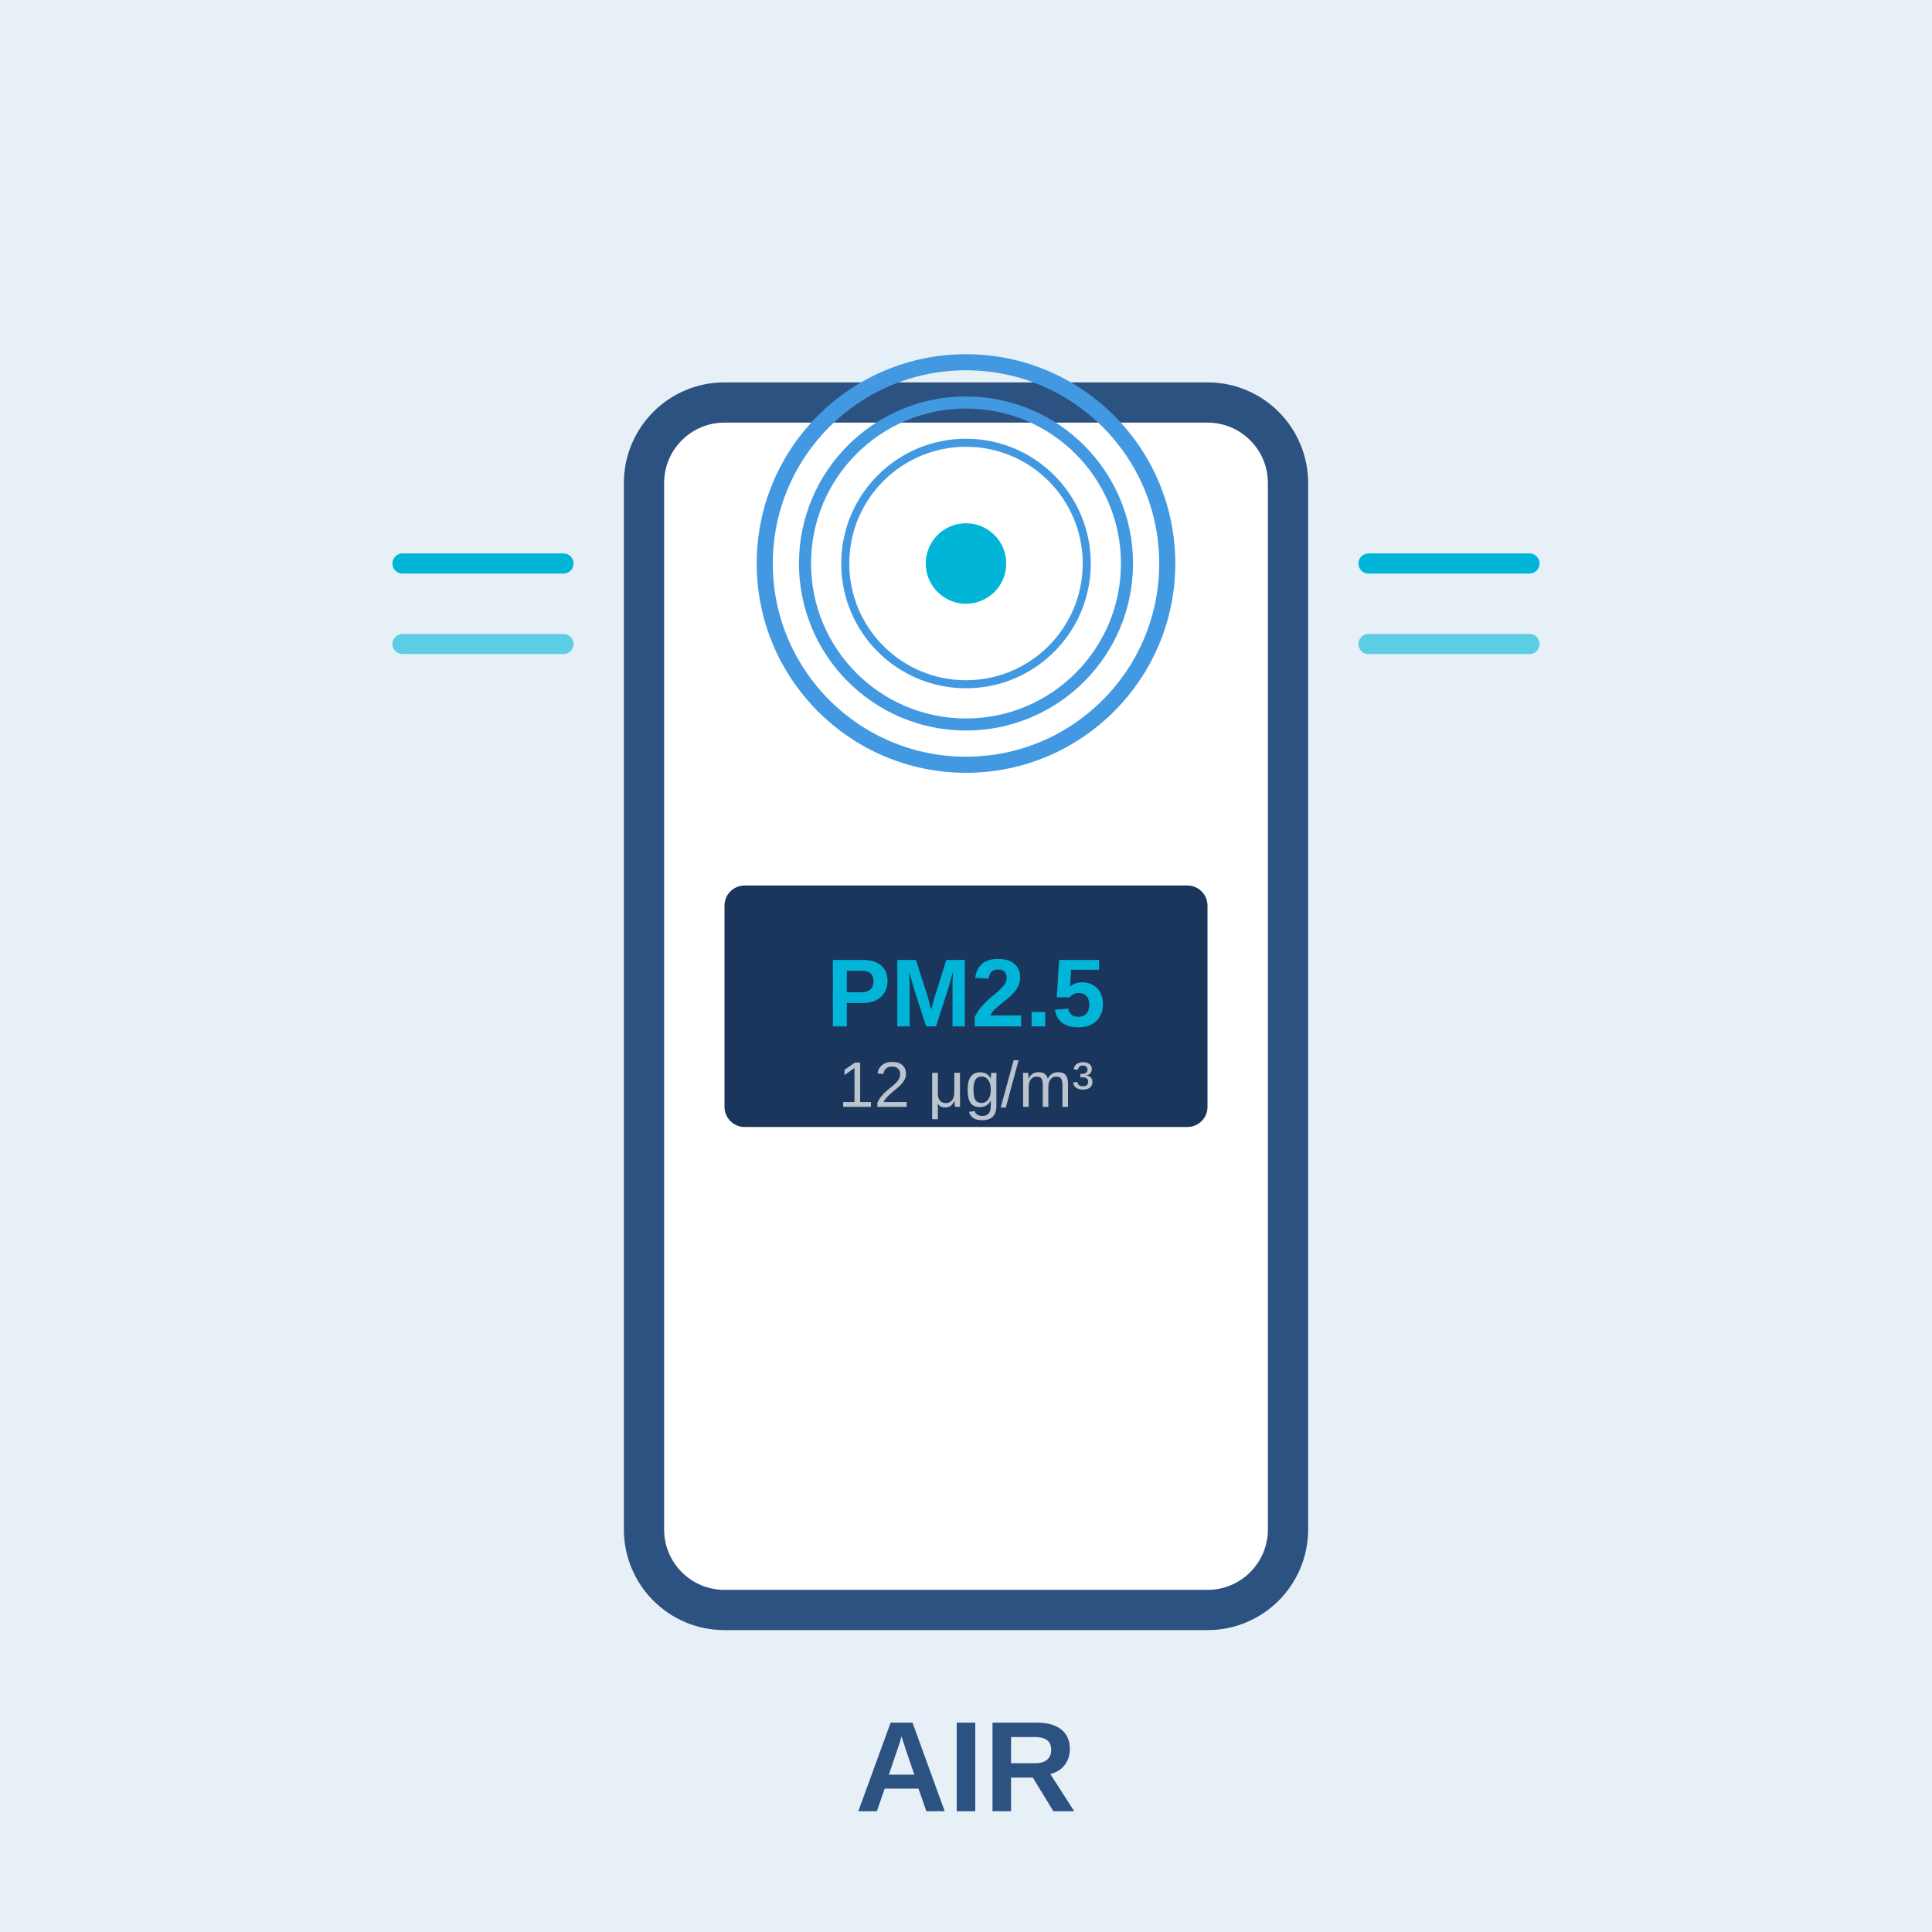
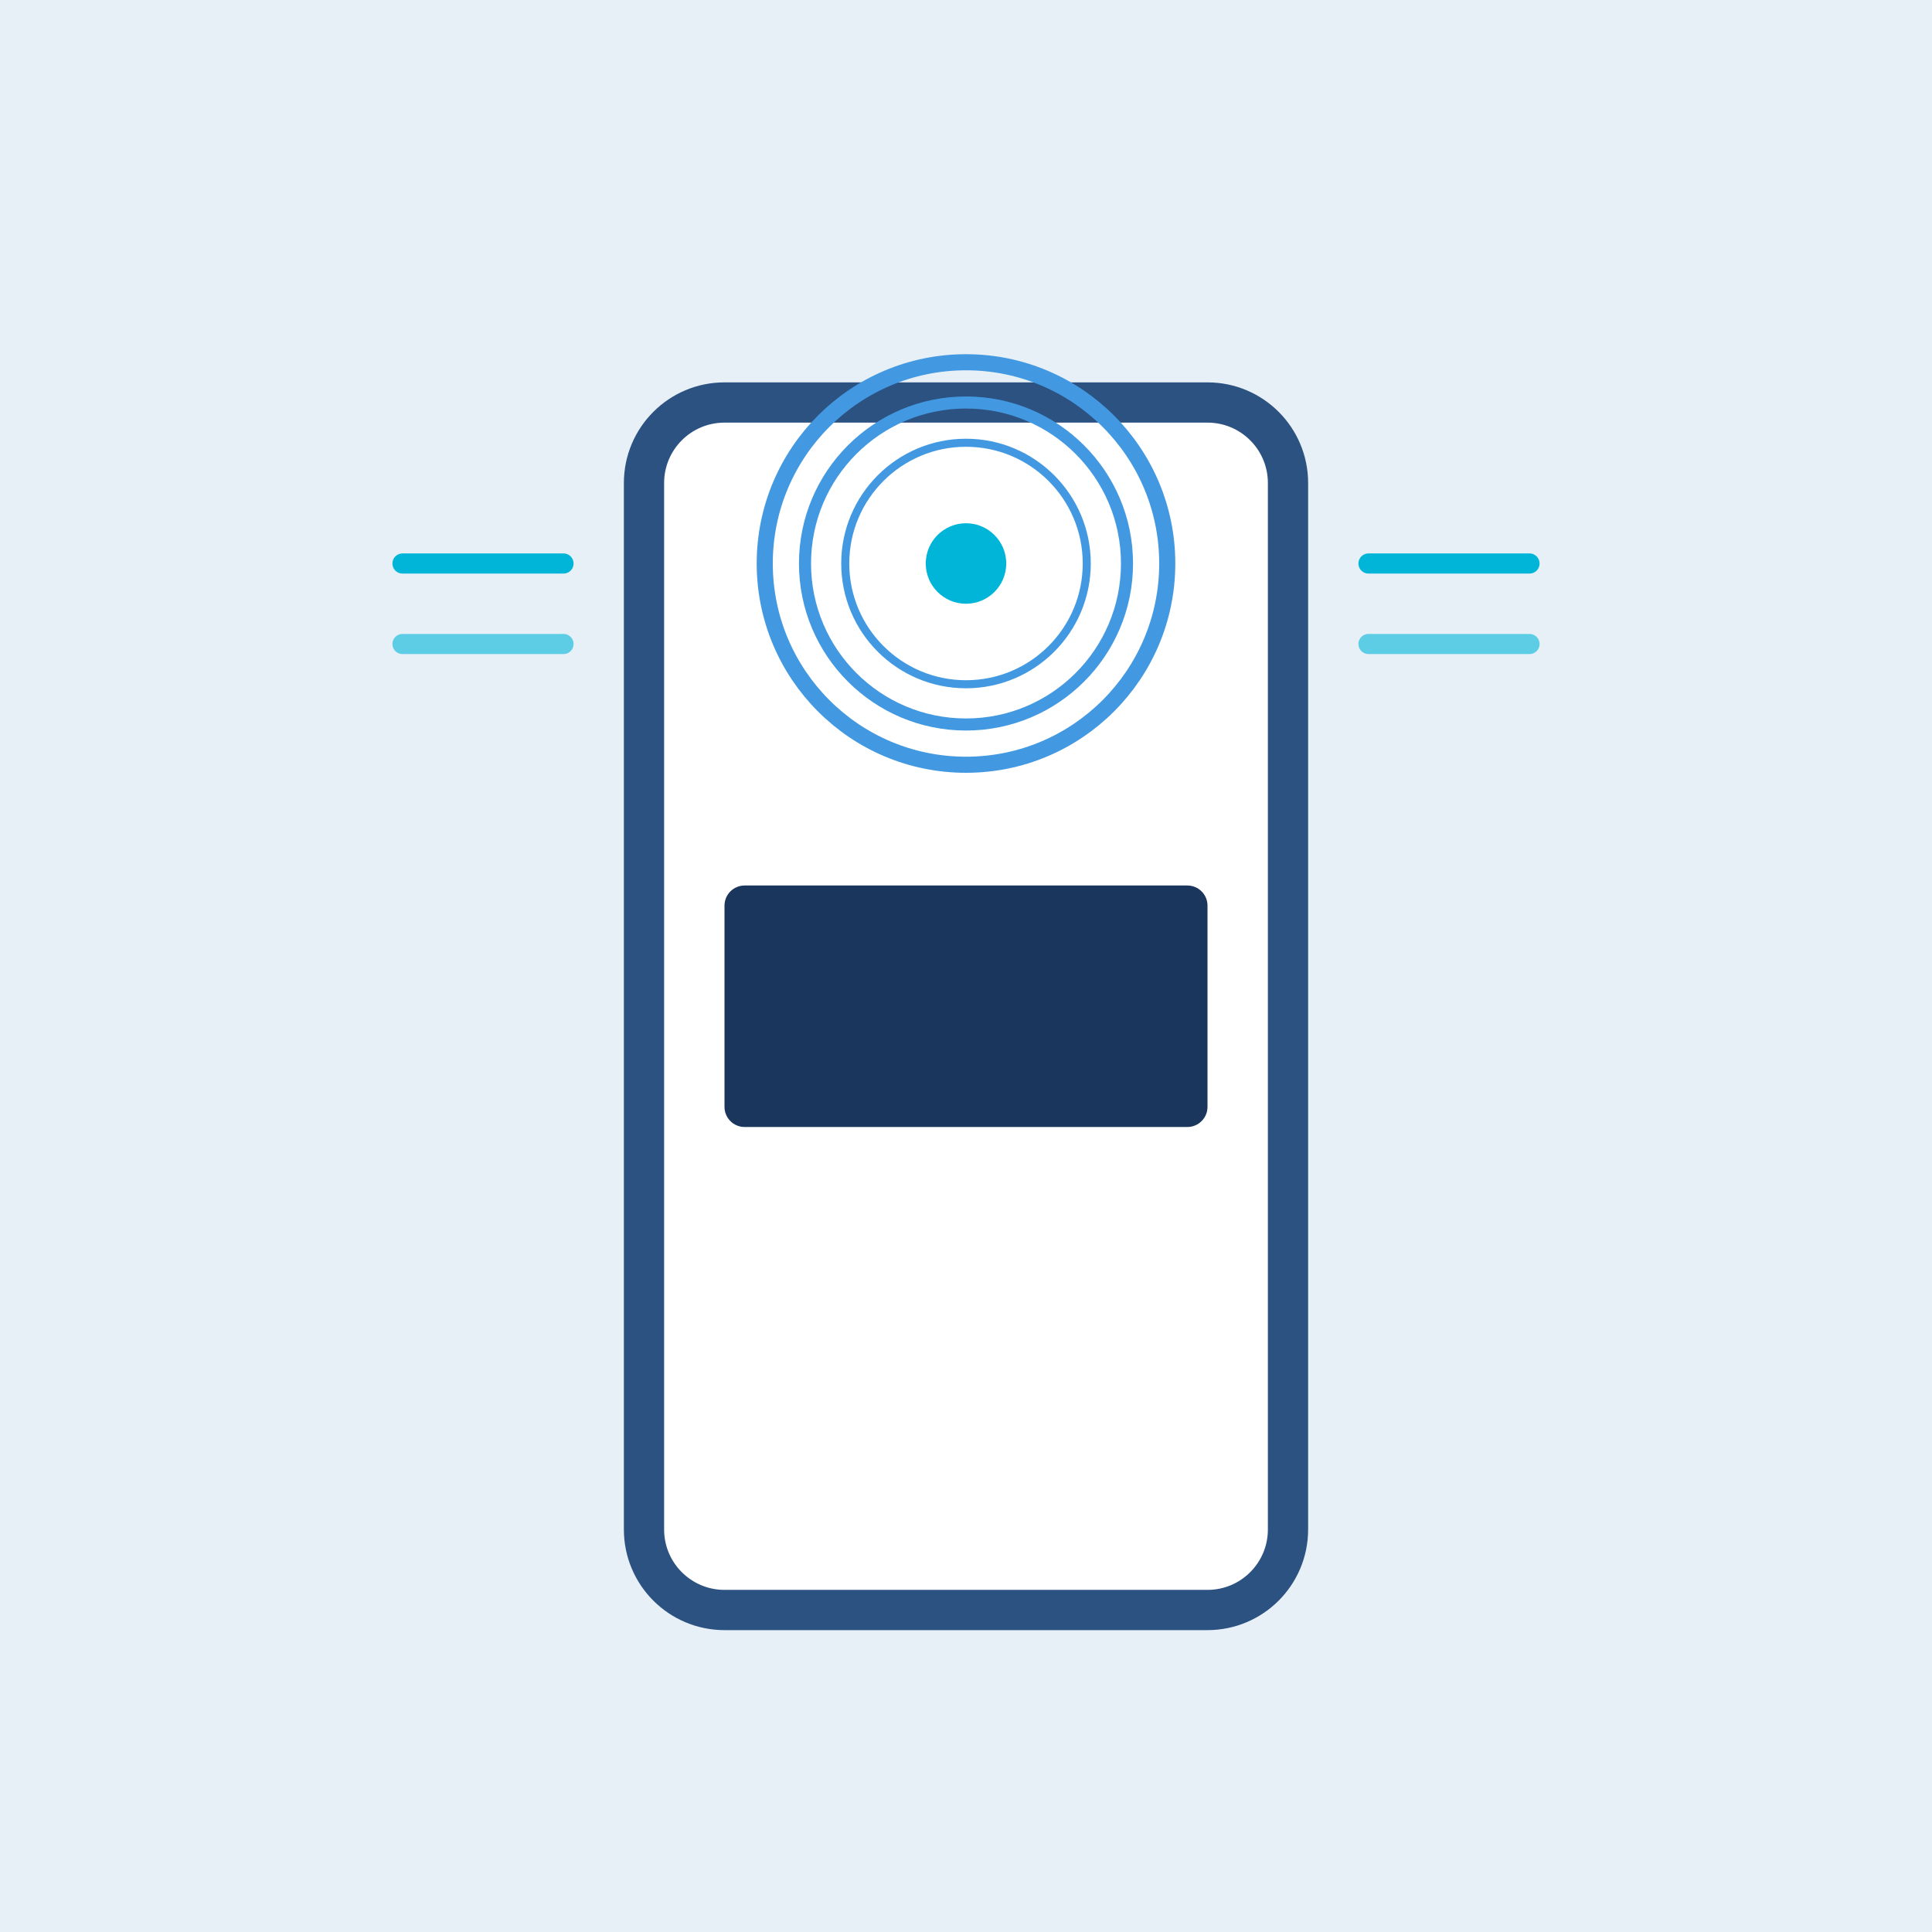
<svg xmlns="http://www.w3.org/2000/svg" viewBox="0 0 960 960" fill="none">
  <rect x="0" y="0" width="960" height="960" fill="#E8F0F7" />
  <rect x="320" y="200" width="320" height="600" rx="40" fill="#FFFFFF" stroke="#2C5282" stroke-width="20" />
  <circle cx="480" cy="280" r="100" fill="none" stroke="#4299E1" stroke-width="8" />
  <circle cx="480" cy="280" r="80" fill="none" stroke="#4299E1" stroke-width="6" />
  <circle cx="480" cy="280" r="60" fill="none" stroke="#4299E1" stroke-width="4" />
  <circle cx="480" cy="280" r="20" fill="#00B5D8" />
  <rect x="360" y="440" width="240" height="120" rx="10" fill="#1A365D" />
-   <text x="480" y="510" font-family="Arial, sans-serif" font-size="48" fill="#00B5D8" text-anchor="middle" font-weight="bold">PM2.5</text>
-   <text x="480" y="550" font-family="Arial, sans-serif" font-size="32" fill="#FFFFFF" text-anchor="middle" opacity="0.7">12 μg/m³</text>
  <path d="M 200 280 L 280 280" stroke="#00B5D8" stroke-width="10" fill="none" stroke-linecap="round" marker-end="url(#arrow)" />
  <path d="M 200 320 L 280 320" stroke="#00B5D8" stroke-width="10" fill="none" stroke-linecap="round" opacity="0.6" />
  <path d="M 680 280 L 760 280" stroke="#00B5D8" stroke-width="10" fill="none" stroke-linecap="round" />
  <path d="M 680 320 L 760 320" stroke="#00B5D8" stroke-width="10" fill="none" stroke-linecap="round" opacity="0.6" />
-   <text x="480" y="900" font-family="Arial, sans-serif" font-size="64" fill="#2C5282" text-anchor="middle" font-weight="bold">AIR</text>
</svg>
